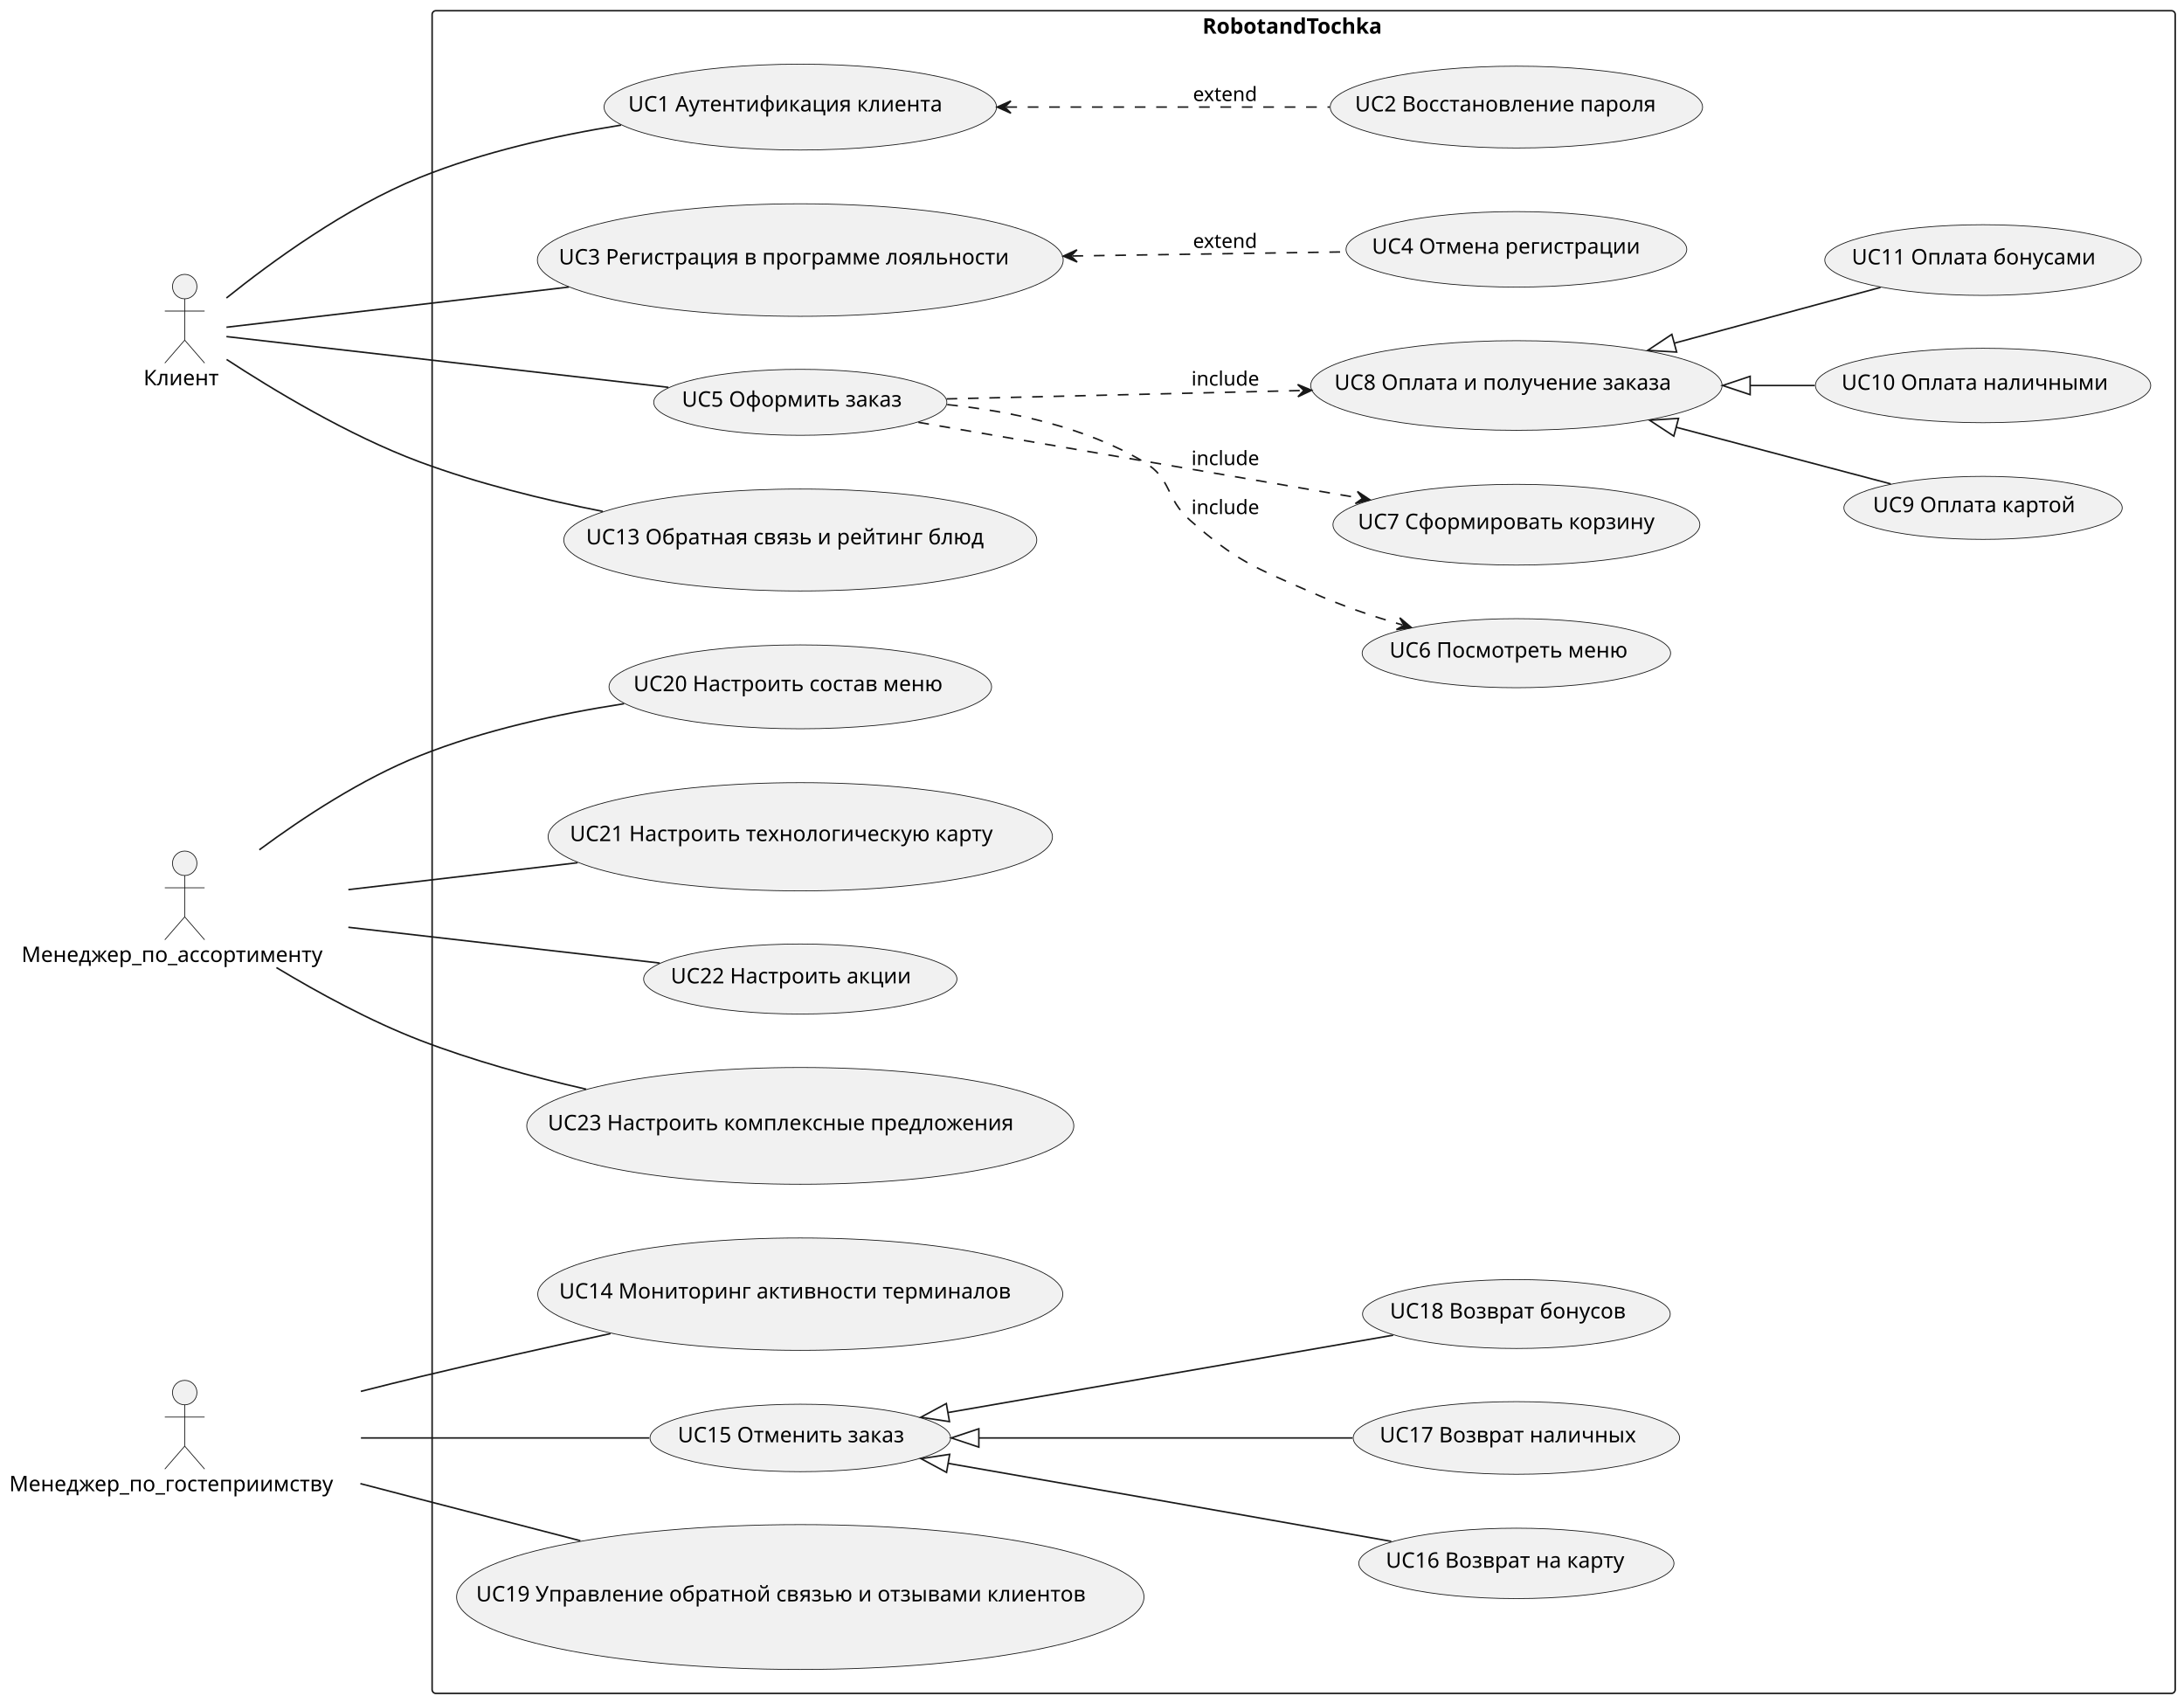
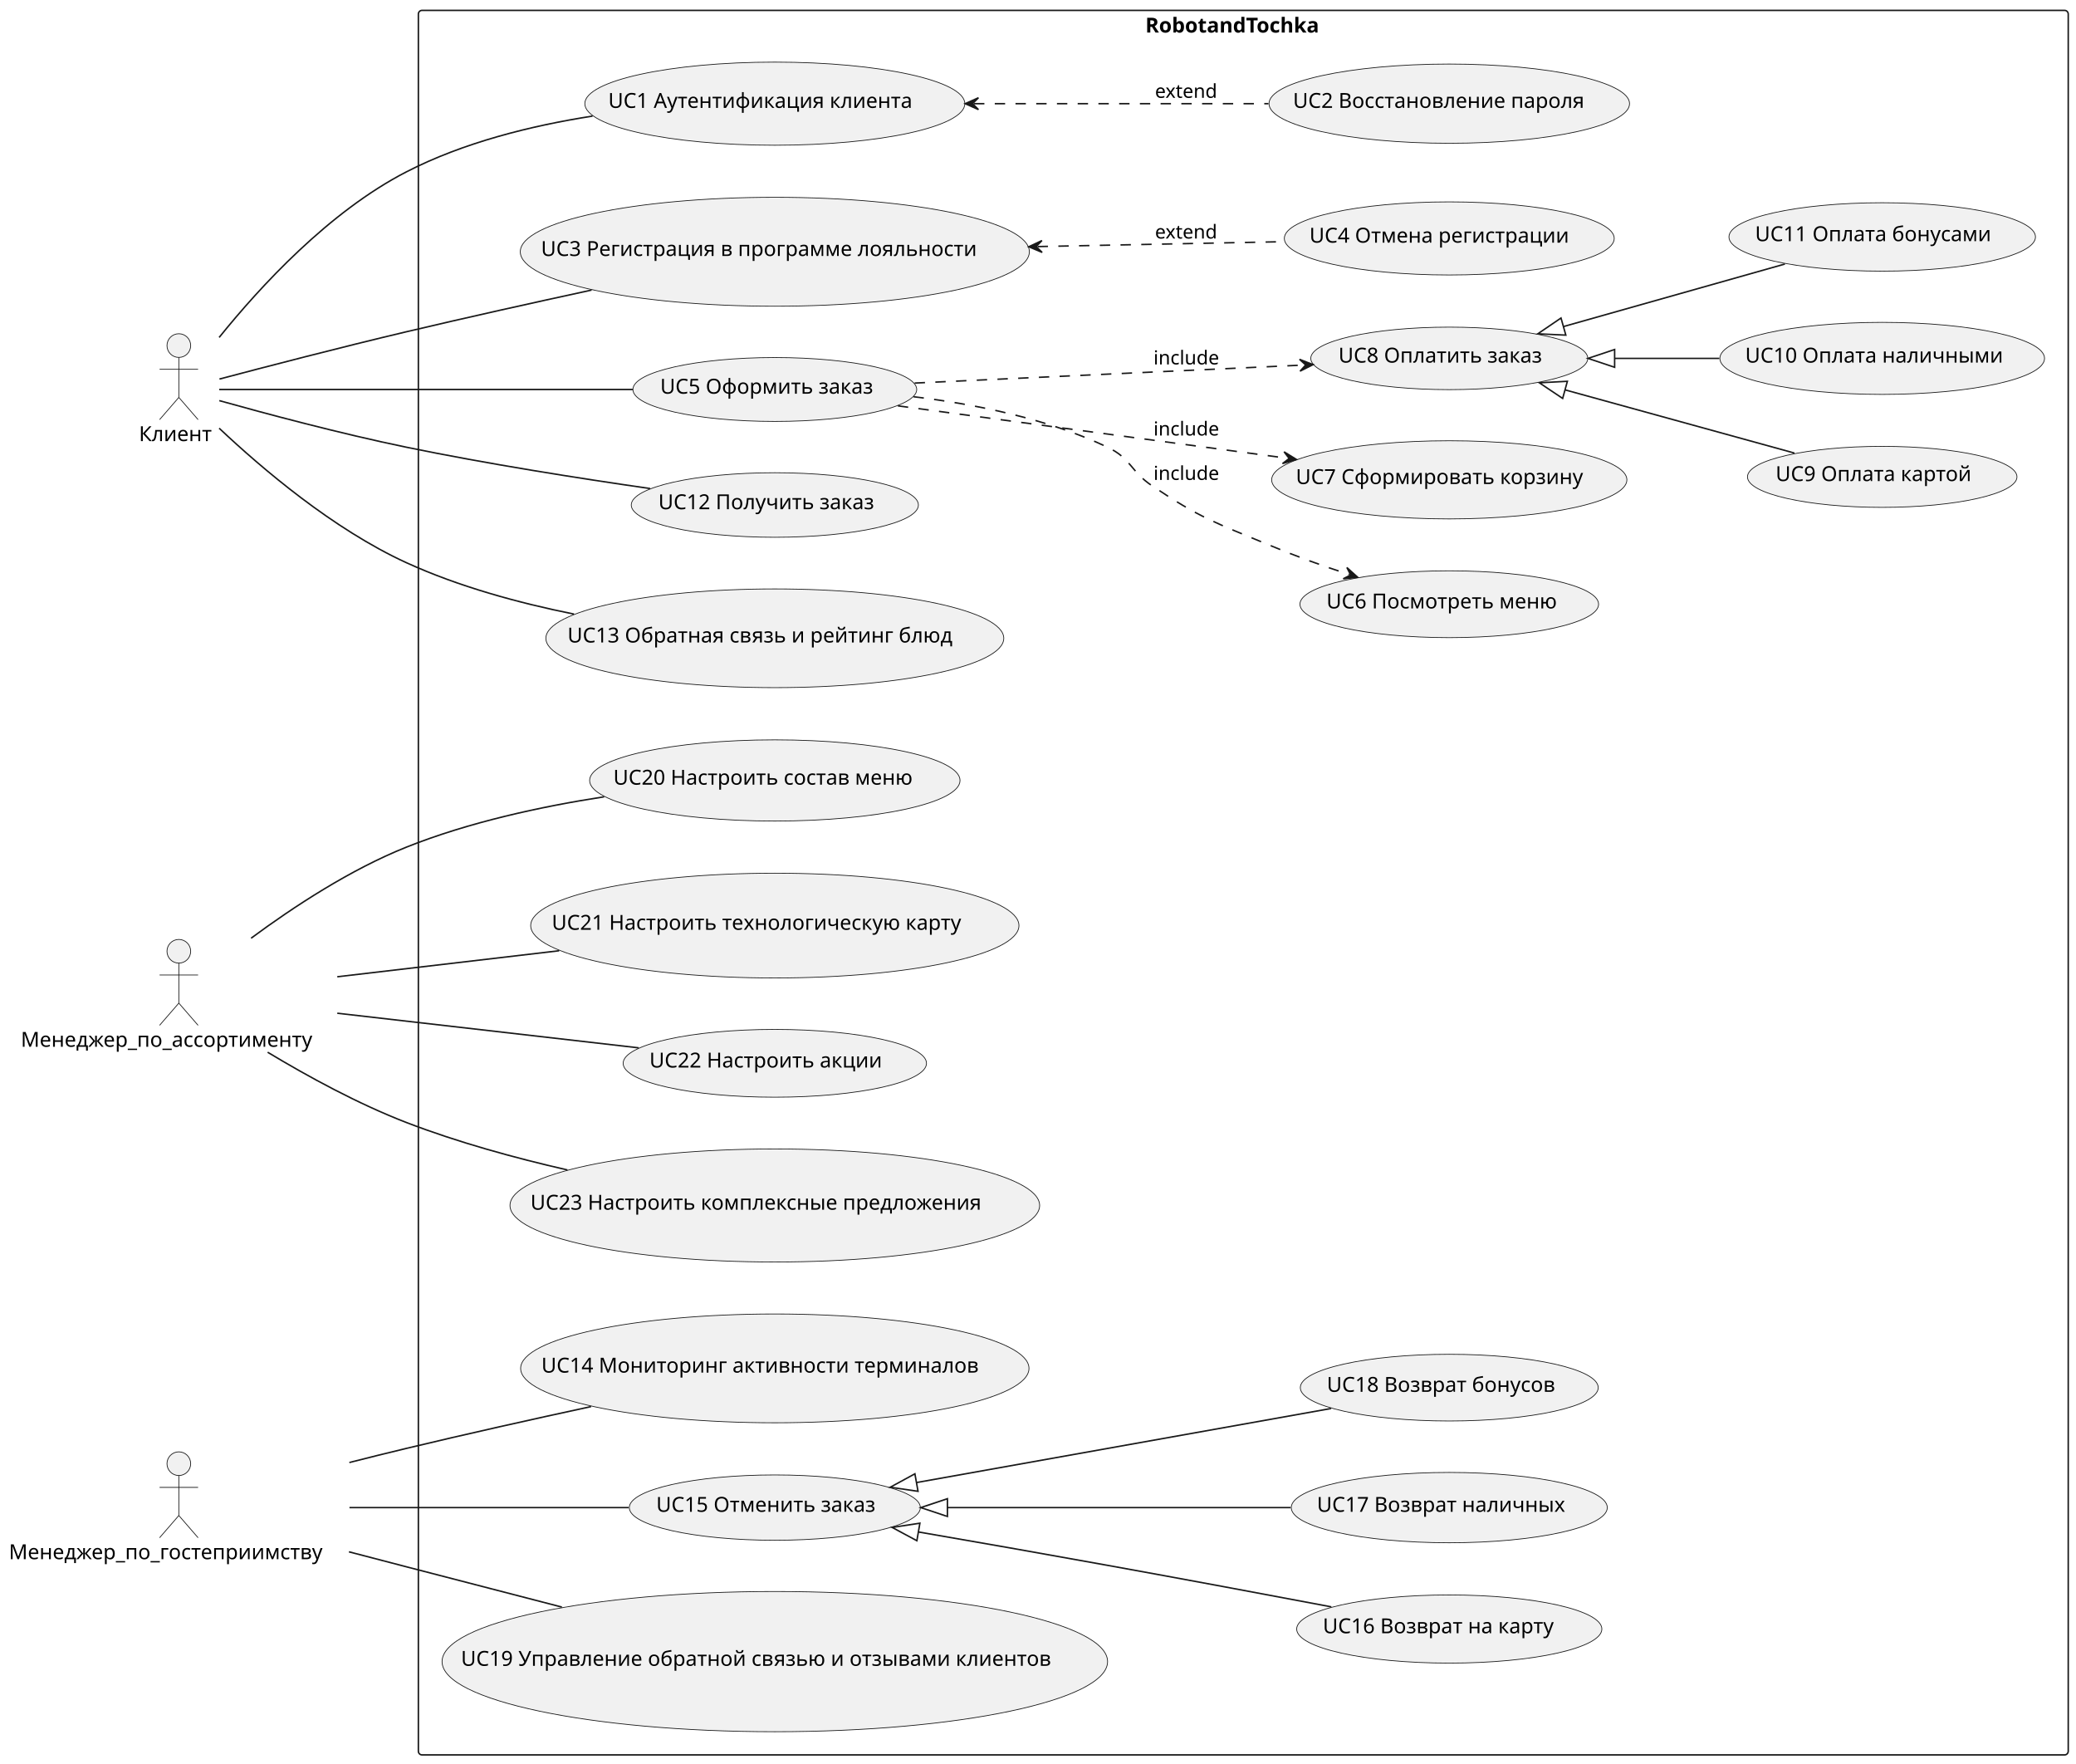
- <svg xmlns="http://www.w3.org/2000/svg" contentStyleType="text/css" height="1113px" preserveAspectRatio="none" style="width:1428px;height:1113px;background:#FFFFFF;" version="1.1" viewBox="0 0 1428 1113" width="1428px" zoomAndPan="magnify">
+ <svg xmlns="http://www.w3.org/2000/svg" contentStyleType="text/css" height="1191px" preserveAspectRatio="none" style="width:1402px;height:1191px;background:#FFFFFF;" version="1.1" viewBox="0 0 1402 1191" width="1402px" zoomAndPan="magnify">
  <defs />
  <g>
    <g id="cluster_RobotandTochka">
-       <rect fill="none" height="1100" rx="2.5" ry="2.5" style="stroke:#181818;stroke-width:1.0;" width="1139.72" x="282.54" y="7" />
-       <text fill="#000000" font-family="sans-serif" font-size="14" font-weight="bold" lengthAdjust="spacing" textLength="132.357" x="786.221" y="21.995">RobotandTochka</text>
+       <rect fill="none" height="1178" rx="2.5" ry="2.5" style="stroke:#181818;stroke-width:1.0;" width="1114.22" x="282.54" y="7" />
+       <text fill="#000000" font-family="sans-serif" font-size="14" font-weight="bold" lengthAdjust="spacing" textLength="132.357" x="773.471" y="21.995">RobotandTochka</text>
    </g>
    <g id="elem_UC1">
      <ellipse cx="523.27" cy="70.004" fill="#F1F1F1" rx="128.32" ry="28.064" style="stroke:#181818;stroke-width:0.5;" />
      <text fill="#000000" font-family="sans-serif" font-size="14" lengthAdjust="spacing" textLength="225.025" x="410.758" y="72.851">UC1 Аутентификация клиента</text>
    </g>
    <g id="elem_UC2">
-       <ellipse cx="991.488" cy="70" fill="#F1F1F1" rx="121.748" ry="26.75" style="stroke:#181818;stroke-width:0.5;" />
-       <text fill="#000000" font-family="sans-serif" font-size="14" lengthAdjust="spacing" textLength="211.08" x="885.948" y="72.846">UС2 Восстановление пароля</text>
+       <ellipse cx="978.748" cy="70" fill="#F1F1F1" rx="121.748" ry="26.75" style="stroke:#181818;stroke-width:0.5;" />
+       <text fill="#000000" font-family="sans-serif" font-size="14" lengthAdjust="spacing" textLength="211.08" x="873.208" y="72.846">UС2 Восстановление пароля</text>
    </g>
    <g id="elem_UC3">
      <ellipse cx="523.271" cy="170" fill="#F1F1F1" rx="171.901" ry="36.78" style="stroke:#181818;stroke-width:0.5;" />
      <text fill="#000000" font-family="sans-serif" font-size="14" lengthAdjust="spacing" textLength="315.827" x="365.358" y="172.847">UС3 Регистрация в программе лояльности</text>
    </g>
    <g id="elem_UC4">
-       <ellipse cx="991.493" cy="163.001" fill="#F1F1F1" rx="111.403" ry="24.681" style="stroke:#181818;stroke-width:0.5;" />
-       <text fill="#000000" font-family="sans-serif" font-size="14" lengthAdjust="spacing" textLength="188.911" x="897.038" y="165.847">UС4 Отмена регистрации</text>
+       <ellipse cx="978.753" cy="161.001" fill="#F1F1F1" rx="111.403" ry="24.681" style="stroke:#181818;stroke-width:0.5;" />
+       <text fill="#000000" font-family="sans-serif" font-size="14" lengthAdjust="spacing" textLength="188.911" x="884.298" y="163.847">UС4 Отмена регистрации</text>
    </g>
    <g id="elem_UC5">
      <ellipse cx="523.268" cy="262.998" fill="#F1F1F1" rx="95.838" ry="21.568" style="stroke:#181818;stroke-width:0.5;" />
      <text fill="#000000" font-family="sans-serif" font-size="14" lengthAdjust="spacing" textLength="154.841" x="445.848" y="265.844">UC5 Оформить заказ</text>
    </g>
    <g id="elem_UC6">
-       <ellipse cx="991.487" cy="426.999" fill="#F1F1F1" rx="100.847" ry="22.569" style="stroke:#181818;stroke-width:0.5;" />
-       <text fill="#000000" font-family="sans-serif" font-size="14" lengthAdjust="spacing" textLength="165.922" x="908.526" y="429.846">UC6 Посмотреть меню</text>
+       <ellipse cx="978.747" cy="407.999" fill="#F1F1F1" rx="100.847" ry="22.569" style="stroke:#181818;stroke-width:0.5;" />
+       <text fill="#000000" font-family="sans-serif" font-size="14" lengthAdjust="spacing" textLength="165.922" x="895.786" y="410.846">UC6 Посмотреть меню</text>
    </g>
    <g id="elem_UC7">
-       <ellipse cx="991.489" cy="343.002" fill="#F1F1F1" rx="119.959" ry="26.392" style="stroke:#181818;stroke-width:0.5;" />
-       <text fill="#000000" font-family="sans-serif" font-size="14" lengthAdjust="spacing" textLength="207.266" x="887.856" y="345.848">UC7 Сформировать корзину</text>
+       <ellipse cx="978.749" cy="324.002" fill="#F1F1F1" rx="119.959" ry="26.392" style="stroke:#181818;stroke-width:0.5;" />
+       <text fill="#000000" font-family="sans-serif" font-size="14" lengthAdjust="spacing" textLength="207.266" x="875.116" y="326.848">UC7 Сформировать корзину</text>
    </g>
    <g id="elem_UC8">
-       <ellipse cx="991.495" cy="251.999" fill="#F1F1F1" rx="134.495" ry="29.299" style="stroke:#181818;stroke-width:0.5;" />
-       <text fill="#000000" font-family="sans-serif" font-size="14" lengthAdjust="spacing" textLength="238.048" x="872.471" y="254.846">UC8 Оплата и получение заказа</text>
+       <ellipse cx="978.752" cy="241.996" fill="#F1F1F1" rx="93.532" ry="21.107" style="stroke:#181818;stroke-width:0.5;" />
+       <text fill="#000000" font-family="sans-serif" font-size="14" lengthAdjust="spacing" textLength="149.693" x="903.906" y="244.843">UC8 Оплатить заказ</text>
    </g>
    <g id="elem_UC9">
-       <ellipse cx="1296.622" cy="332" fill="#F1F1F1" rx="91.002" ry="20.6" style="stroke:#181818;stroke-width:0.5;" />
-       <text fill="#000000" font-family="sans-serif" font-size="14" lengthAdjust="spacing" textLength="144.006" x="1224.619" y="334.847">UС9 Оплата картой</text>
+       <ellipse cx="1271.132" cy="322" fill="#F1F1F1" rx="91.002" ry="20.6" style="stroke:#181818;stroke-width:0.5;" />
+       <text fill="#000000" font-family="sans-serif" font-size="14" lengthAdjust="spacing" textLength="144.006" x="1199.129" y="324.847">UС9 Оплата картой</text>
    </g>
    <g id="elem_UC10">
-       <ellipse cx="1296.615" cy="251.997" fill="#F1F1F1" rx="109.635" ry="24.327" style="stroke:#181818;stroke-width:0.5;" />
-       <text fill="#000000" font-family="sans-serif" font-size="14" lengthAdjust="spacing" textLength="185.09" x="1204.07" y="254.844">UС10 Оплата наличными</text>
+       <ellipse cx="1271.125" cy="241.997" fill="#F1F1F1" rx="109.635" ry="24.327" style="stroke:#181818;stroke-width:0.5;" />
+       <text fill="#000000" font-family="sans-serif" font-size="14" lengthAdjust="spacing" textLength="185.09" x="1178.58" y="244.844">UС10 Оплата наличными</text>
    </g>
    <g id="elem_UC11">
-       <ellipse cx="1296.622" cy="170" fill="#F1F1F1" rx="103.502" ry="23.1" style="stroke:#181818;stroke-width:0.5;" />
-       <text fill="#000000" font-family="sans-serif" font-size="14" lengthAdjust="spacing" textLength="171.746" x="1210.749" y="172.847">UС11 Оплата бонусами</text>
+       <ellipse cx="1271.132" cy="160" fill="#F1F1F1" rx="103.502" ry="23.1" style="stroke:#181818;stroke-width:0.5;" />
+       <text fill="#000000" font-family="sans-serif" font-size="14" lengthAdjust="spacing" textLength="171.746" x="1185.259" y="162.847">UС11 Оплата бонусами</text>
+     </g>
+     <g id="elem_UC12">
+       <ellipse cx="523.274" cy="341.003" fill="#F1F1F1" rx="96.964" ry="21.793" style="stroke:#181818;stroke-width:0.5;" />
+       <text fill="#000000" font-family="sans-serif" font-size="14" lengthAdjust="spacing" textLength="157.343" x="444.602" y="343.849">UC12 Получить заказ</text>
    </g>
    <g id="elem_UC13">
-       <ellipse cx="523.271" cy="353.004" fill="#F1F1F1" rx="154.621" ry="33.324" style="stroke:#181818;stroke-width:0.5;" />
-       <text fill="#000000" font-family="sans-serif" font-size="14" lengthAdjust="spacing" textLength="280.089" x="383.226" y="355.851">UС13 Обратная связь и рейтинг блюд</text>
+       <ellipse cx="523.271" cy="431.004" fill="#F1F1F1" rx="154.621" ry="33.324" style="stroke:#181818;stroke-width:0.5;" />
+       <text fill="#000000" font-family="sans-serif" font-size="14" lengthAdjust="spacing" textLength="280.089" x="383.226" y="433.851">UС13 Обратная связь и рейтинг блюд</text>
    </g>
    <g id="elem_UC14">
-       <ellipse cx="523.266" cy="846.001" fill="#F1F1F1" rx="171.656" ry="36.731" style="stroke:#181818;stroke-width:0.5;" />
-       <text fill="#000000" font-family="sans-serif" font-size="14" lengthAdjust="spacing" textLength="315.321" x="365.605" y="848.848">UC14 Мониторинг активности терминалов</text>
+       <ellipse cx="523.266" cy="924.001" fill="#F1F1F1" rx="171.656" ry="36.731" style="stroke:#181818;stroke-width:0.5;" />
+       <text fill="#000000" font-family="sans-serif" font-size="14" lengthAdjust="spacing" textLength="315.321" x="365.605" y="926.848">UC14 Мониторинг активности терминалов</text>
    </g>
    <g id="elem_UC15">
-       <ellipse cx="523.275" cy="940.005" fill="#F1F1F1" rx="98.275" ry="22.055" style="stroke:#181818;stroke-width:0.5;" />
-       <text fill="#000000" font-family="sans-serif" font-size="14" lengthAdjust="spacing" textLength="160.248" x="443.151" y="942.852">UC15 Отменить заказ</text>
+       <ellipse cx="523.275" cy="1018.005" fill="#F1F1F1" rx="98.275" ry="22.055" style="stroke:#181818;stroke-width:0.5;" />
+       <text fill="#000000" font-family="sans-serif" font-size="14" lengthAdjust="spacing" textLength="160.248" x="443.151" y="1020.852">UC15 Отменить заказ</text>
    </g>
    <g id="elem_UC16">
-       <ellipse cx="991.485" cy="1022.001" fill="#F1F1F1" rx="103.055" ry="23.011" style="stroke:#181818;stroke-width:0.5;" />
-       <text fill="#000000" font-family="sans-serif" font-size="14" lengthAdjust="spacing" textLength="170.769" x="906.101" y="1024.848">UC16 Возврат на карту</text>
+       <ellipse cx="978.745" cy="1100.001" fill="#F1F1F1" rx="103.055" ry="23.011" style="stroke:#181818;stroke-width:0.5;" />
+       <text fill="#000000" font-family="sans-serif" font-size="14" lengthAdjust="spacing" textLength="170.769" x="893.361" y="1102.848">UC16 Возврат на карту</text>
    </g>
    <g id="elem_UC17">
-       <ellipse cx="991.49" cy="940.004" fill="#F1F1F1" rx="106.72" ry="23.744" style="stroke:#181818;stroke-width:0.5;" />
-       <text fill="#000000" font-family="sans-serif" font-size="14" lengthAdjust="spacing" textLength="178.767" x="902.107" y="942.851">UC17 Возврат наличных</text>
+       <ellipse cx="978.75" cy="1018.004" fill="#F1F1F1" rx="106.72" ry="23.744" style="stroke:#181818;stroke-width:0.5;" />
+       <text fill="#000000" font-family="sans-serif" font-size="14" lengthAdjust="spacing" textLength="178.767" x="889.367" y="1020.851">UC17 Возврат наличных</text>
    </g>
    <g id="elem_UC18">
-       <ellipse cx="991.488" cy="859" fill="#F1F1F1" rx="100.598" ry="22.52" style="stroke:#181818;stroke-width:0.5;" />
-       <text fill="#000000" font-family="sans-serif" font-size="14" lengthAdjust="spacing" textLength="165.375" x="908.801" y="861.846">UС18 Возврат бонусов</text>
+       <ellipse cx="978.748" cy="937" fill="#F1F1F1" rx="100.598" ry="22.52" style="stroke:#181818;stroke-width:0.5;" />
+       <text fill="#000000" font-family="sans-serif" font-size="14" lengthAdjust="spacing" textLength="165.375" x="896.061" y="939.846">UС18 Возврат бонусов</text>
    </g>
    <g id="elem_UC19">
-       <ellipse cx="523.267" cy="1043.995" fill="#F1F1F1" rx="224.727" ry="47.345" style="stroke:#181818;stroke-width:0.5;" />
-       <text fill="#000000" font-family="sans-serif" font-size="14" lengthAdjust="spacing" textLength="423.903" x="311.315" y="1046.842">UC19 Управление обратной связью и отзывами клиентов</text>
+       <ellipse cx="523.267" cy="1121.995" fill="#F1F1F1" rx="224.727" ry="47.345" style="stroke:#181818;stroke-width:0.5;" />
+       <text fill="#000000" font-family="sans-serif" font-size="14" lengthAdjust="spacing" textLength="423.903" x="311.315" y="1124.842">UC19 Управление обратной связью и отзывами клиентов</text>
    </g>
    <g id="elem_UC20">
-       <ellipse cx="523.27" cy="448.996" fill="#F1F1F1" rx="125.08" ry="27.416" style="stroke:#181818;stroke-width:0.5;" />
-       <text fill="#000000" font-family="sans-serif" font-size="14" lengthAdjust="spacing" textLength="218.162" x="414.189" y="451.843">UC20 Настроить состав меню</text>
+       <ellipse cx="523.27" cy="526.996" fill="#F1F1F1" rx="125.08" ry="27.416" style="stroke:#181818;stroke-width:0.5;" />
+       <text fill="#000000" font-family="sans-serif" font-size="14" lengthAdjust="spacing" textLength="218.162" x="414.189" y="529.843">UC20 Настроить состав меню</text>
    </g>
    <g id="elem_UC21">
-       <ellipse cx="523.269" cy="547.004" fill="#F1F1F1" rx="164.869" ry="35.374" style="stroke:#181818;stroke-width:0.5;" />
-       <text fill="#000000" font-family="sans-serif" font-size="14" lengthAdjust="spacing" textLength="301.315" x="372.611" y="549.85">UC21 Настроить технологическую карту</text>
+       <ellipse cx="523.269" cy="625.004" fill="#F1F1F1" rx="164.869" ry="35.374" style="stroke:#181818;stroke-width:0.5;" />
+       <text fill="#000000" font-family="sans-serif" font-size="14" lengthAdjust="spacing" textLength="301.315" x="372.611" y="627.85">UC21 Настроить технологическую карту</text>
    </g>
    <g id="elem_UC22">
-       <ellipse cx="523.267" cy="639.997" fill="#F1F1F1" rx="102.437" ry="22.887" style="stroke:#181818;stroke-width:0.5;" />
-       <text fill="#000000" font-family="sans-serif" font-size="14" lengthAdjust="spacing" textLength="169.415" x="438.56" y="642.844">UC22 Настроить акции</text>
+       <ellipse cx="523.267" cy="717.997" fill="#F1F1F1" rx="102.437" ry="22.887" style="stroke:#181818;stroke-width:0.5;" />
+       <text fill="#000000" font-family="sans-serif" font-size="14" lengthAdjust="spacing" textLength="169.415" x="438.56" y="720.844">UC22 Настроить акции</text>
    </g>
    <g id="elem_UC23">
-       <ellipse cx="523.265" cy="735.999" fill="#F1F1F1" rx="178.845" ry="38.169" style="stroke:#181818;stroke-width:0.5;" />
-       <text fill="#000000" font-family="sans-serif" font-size="14" lengthAdjust="spacing" textLength="330.121" x="358.205" y="738.846">UC23 Настроить комплексные предложения</text>
+       <ellipse cx="523.265" cy="813.999" fill="#F1F1F1" rx="178.845" ry="38.169" style="stroke:#181818;stroke-width:0.5;" />
+       <text fill="#000000" font-family="sans-serif" font-size="14" lengthAdjust="spacing" textLength="330.121" x="358.205" y="816.846">UC23 Настроить комплексные предложения</text>
    </g>
    <g id="elem_ul">
-       <ellipse cx="120.774" cy="187.35" fill="#F1F1F1" rx="8" ry="8" style="stroke:#181818;stroke-width:0.5;" />
-       <path d="M120.774,195.35 L120.774,222.35 M107.774,203.35 L133.774,203.35 M120.774,222.35 L107.774,237.35 M120.774,222.35 L133.774,237.35 " fill="none" style="stroke:#181818;stroke-width:0.5;" />
-       <text fill="#000000" font-family="sans-serif" font-size="14" lengthAdjust="spacing" textLength="53.908" x="93.82" y="251.845">Клиент</text>
+       <ellipse cx="120.774" cy="233.35" fill="#F1F1F1" rx="8" ry="8" style="stroke:#181818;stroke-width:0.5;" />
+       <path d="M120.774,241.35 L120.774,268.35 M107.774,249.35 L133.774,249.35 M120.774,268.35 L107.774,283.35 M120.774,268.35 L133.774,283.35 " fill="none" style="stroke:#181818;stroke-width:0.5;" />
+       <text fill="#000000" font-family="sans-serif" font-size="14" lengthAdjust="spacing" textLength="53.908" x="93.82" y="297.845">Клиент</text>
    </g>
    <g id="elem_manager">
-       <ellipse cx="120.769" cy="564.35" fill="#F1F1F1" rx="8" ry="8" style="stroke:#181818;stroke-width:0.5;" />
-       <path d="M120.769,572.35 L120.769,599.35 M107.769,580.35 L133.769,580.35 M120.769,599.35 L107.769,614.35 M120.769,599.35 L133.769,614.35 " fill="none" style="stroke:#181818;stroke-width:0.5;" />
-       <text fill="#000000" font-family="sans-serif" font-size="14" lengthAdjust="spacing" textLength="213.418" x="14.06" y="628.845">Менеджер_по_ассортименту</text>
+       <ellipse cx="120.769" cy="642.35" fill="#F1F1F1" rx="8" ry="8" style="stroke:#181818;stroke-width:0.5;" />
+       <path d="M120.769,650.35 L120.769,677.35 M107.769,658.35 L133.769,658.35 M120.769,677.35 L107.769,692.35 M120.769,677.35 L133.769,692.35 " fill="none" style="stroke:#181818;stroke-width:0.5;" />
+       <text fill="#000000" font-family="sans-serif" font-size="14" lengthAdjust="spacing" textLength="213.418" x="14.06" y="706.845">Менеджер_по_ассортименту</text>
    </g>
    <g id="elem_hosp">
-       <ellipse cx="120.772" cy="910.35" fill="#F1F1F1" rx="8" ry="8" style="stroke:#181818;stroke-width:0.5;" />
-       <path d="M120.772,918.35 L120.772,945.35 M107.772,926.35 L133.772,926.35 M120.772,945.35 L107.772,960.35 M120.772,945.35 L133.772,960.35 " fill="none" style="stroke:#181818;stroke-width:0.5;" />
-       <text fill="#000000" font-family="sans-serif" font-size="14" lengthAdjust="spacing" textLength="229.544" x="6" y="974.845">Менеджер_по_гостеприимству</text>
+       <ellipse cx="120.772" cy="988.35" fill="#F1F1F1" rx="8" ry="8" style="stroke:#181818;stroke-width:0.5;" />
+       <path d="M120.772,996.35 L120.772,1023.35 M107.772,1004.35 L133.772,1004.35 M120.772,1023.35 L107.772,1038.35 M120.772,1023.35 L133.772,1038.35 " fill="none" style="stroke:#181818;stroke-width:0.5;" />
+       <text fill="#000000" font-family="sans-serif" font-size="14" lengthAdjust="spacing" textLength="229.544" x="6" y="1052.845">Менеджер_по_гостеприимству</text>
    </g>
    <g id="link_ul_UC1">
-       <path d="M148.05,194.81 C177.1,171.49 226.19,135.53 274.54,116 C315.91,99.29 363.65,88.59 406.1,81.77 " fill="none" id="ul-UC1" style="stroke:#181818;stroke-width:1.0;" />
+       <path d="M148.01,227.85 C175.59,193.62 222.17,142.93 274.54,116 C312.96,96.25 358.6,84.89 400.17,78.39 " fill="none" id="ul-UC1" style="stroke:#181818;stroke-width:1.0;" />
    </g>
    <g id="link_ul_UC3">
-       <path d="M148.05,213.92 C193.21,208.62 288.72,197.41 371.95,187.64 " fill="none" id="ul-UC3" style="stroke:#181818;stroke-width:1.0;" />
+       <path d="M148.2,255.95 C178.6,247.91 230.06,234.52 274.54,224 C315.13,214.4 359.61,204.51 399.54,195.86 " fill="none" id="ul-UC3" style="stroke:#181818;stroke-width:1.0;" />
    </g>
    <g id="link_ul_UC5">
-       <path d="M148.05,220.02 C205.74,226.64 345.6,242.71 437.04,253.21 " fill="none" id="ul-UC5" style="stroke:#181818;stroke-width:1.0;" />
+       <path d="M148.05,263 C203.74,263 336,263 427.36,263 " fill="none" id="ul-UC5" style="stroke:#181818;stroke-width:1.0;" />
+     </g>
+     <g id="link_ul_UC12">
+       <path d="M148.09,270.52 C178.4,278.99 229.77,292.78 274.54,302 C329.02,313.22 390.82,322.95 439.06,329.89 " fill="none" id="ul-UC12" style="stroke:#181818;stroke-width:1.0;" />
    </g>
    <g id="link_ul_UC13">
-       <path d="M148.16,234.98 C177.7,254.3 227.59,284.57 274.54,302 C312.42,316.06 355.06,326.6 394.16,334.33 " fill="none" id="ul-UC13" style="stroke:#181818;stroke-width:1.0;" />
+       <path d="M148,289.15 C176.62,316.13 225.01,357.38 274.54,380 C309.69,396.05 349.95,407.09 387.65,414.67 " fill="none" id="ul-UC13" style="stroke:#181818;stroke-width:1.0;" />
    </g>
    <g id="link_UC1_UC2">
-       <path d="M657.98,70 C725.78,70 802.65,70 869.43,70 " fill="none" id="UC1-backto-UC2" style="stroke:#181818;stroke-width:1.0;stroke-dasharray:7.0,7.0;" />
-       <polygon fill="#181818" points="651.98,70,660.98,74,656.98,70,660.98,66,651.98,70" style="stroke:#181818;stroke-width:1.0;" />
+       <path d="M657.8,70 C721.98,70 793.37,70 856.63,70 " fill="none" id="UC1-backto-UC2" style="stroke:#181818;stroke-width:1.0;stroke-dasharray:7.0,7.0;" />
+       <polygon fill="#181818" points="651.8,70,660.8,74,656.8,70,660.8,66,651.8,70" style="stroke:#181818;stroke-width:1.0;" />
      <text fill="#000000" font-family="sans-serif" font-size="13" lengthAdjust="spacing" textLength="45.278" x="780" y="66.067">extend</text>
    </g>
    <g id="link_UC3_UC4">
-       <path d="M701.229,167.341 C762.949,166.421 824.94,165.49 880.11,164.66 " fill="none" id="UC3-backto-UC4" style="stroke:#181818;stroke-width:1.0;stroke-dasharray:7.0,7.0;" />
-       <polygon fill="#181818" points="695.23,167.43,704.289,171.295,700.229,167.356,704.169,163.296,695.23,167.43" style="stroke:#181818;stroke-width:1.0;" />
-       <text fill="#000000" font-family="sans-serif" font-size="13" lengthAdjust="spacing" textLength="45.278" x="780" y="162.067">extend</text>
+       <path d="M700.739,166.501 C758.519,165.351 815.49,164.22 867.34,163.19 " fill="none" id="UC3-backto-UC4" style="stroke:#181818;stroke-width:1.0;stroke-dasharray:7.0,7.0;" />
+       <polygon fill="#181818" points="694.74,166.62,703.818,170.44,699.739,166.52,703.659,162.442,694.74,166.62" style="stroke:#181818;stroke-width:1.0;" />
+       <text fill="#000000" font-family="sans-serif" font-size="13" lengthAdjust="spacing" textLength="45.278" x="780" y="161.067">extend</text>
    </g>
    <g id="link_UC5_UC6">
-       <path d="M619.33,264.5 C661.23,268.82 709.56,279.09 748,302 C766.48,313.02 761.82,325.82 778,340 C808.72,366.93 819.59,370.57 857,387 C877.82,396.15 895.589,402.293 917.029,408.533 " fill="none" id="UC5-to-UC6" style="stroke:#181818;stroke-width:1.0;stroke-dasharray:7.0,7.0;" />
-       <polygon fill="#181818" points="922.79,410.21,915.266,403.854,917.989,408.813,913.031,411.536,922.79,410.21" style="stroke:#181818;stroke-width:1.0;" />
-       <text fill="#000000" font-family="sans-serif" font-size="13" lengthAdjust="spacing" textLength="47.1" x="779" y="336.067">include</text>
+       <path d="M616.94,267.89 C658.59,272.88 707.4,282.72 748,302 C763.94,309.57 763.35,318.16 778,328 C810.67,349.94 820.66,352.88 857,368 C876.16,375.97 891.825,381.632 911.205,387.942 " fill="none" id="UC5-to-UC6" style="stroke:#181818;stroke-width:1.0;stroke-dasharray:7.0,7.0;" />
+       <polygon fill="#181818" points="916.91,389.8,909.591,383.21,912.156,388.252,907.114,390.817,916.91,389.8" style="stroke:#181818;stroke-width:1.0;" />
+       <text fill="#000000" font-family="sans-serif" font-size="13" lengthAdjust="spacing" textLength="47.1" x="779" y="324.067">include</text>
    </g>
    <g id="link_UC5_UC7">
-       <path d="M600.48,276.08 C681.16,289.92 802.726,310.786 889.826,325.726 " fill="none" id="UC5-to-UC7" style="stroke:#181818;stroke-width:1.0;stroke-dasharray:7.0,7.0;" />
-       <polygon fill="#181818" points="895.74,326.74,887.546,321.276,890.812,325.895,886.193,329.161,895.74,326.74" style="stroke:#181818;stroke-width:1.0;" />
-       <text fill="#000000" font-family="sans-serif" font-size="13" lengthAdjust="spacing" textLength="47.1" x="779" y="304.067">include</text>
+       <path d="M606.39,274.05 C681.94,284.21 788.304,298.52 869.624,309.46 " fill="none" id="UC5-to-UC7" style="stroke:#181818;stroke-width:1.0;stroke-dasharray:7.0,7.0;" />
+       <polygon fill="#181818" points="875.57,310.26,867.184,305.096,870.615,309.593,866.117,313.024,875.57,310.26" style="stroke:#181818;stroke-width:1.0;" />
+       <text fill="#000000" font-family="sans-serif" font-size="13" lengthAdjust="spacing" textLength="47.1" x="779" y="294.067">include</text>
    </g>
    <g id="link_UC5_UC8">
-       <path d="M618.9,260.77 C687.57,259.15 775.392,257.071 851.572,255.281 " fill="none" id="UC5-to-UC8" style="stroke:#181818;stroke-width:1.0;stroke-dasharray:7.0,7.0;" />
-       <polygon fill="#181818" points="857.57,255.14,848.479,251.352,852.571,255.257,848.666,259.35,857.57,255.14" style="stroke:#181818;stroke-width:1.0;" />
-       <text fill="#000000" font-family="sans-serif" font-size="13" lengthAdjust="spacing" textLength="47.1" x="779" y="252.067">include</text>
+       <path d="M617.68,258.67 C696.5,255.02 802.666,250.108 880.786,246.488 " fill="none" id="UC5-to-UC8" style="stroke:#181818;stroke-width:1.0;stroke-dasharray:7.0,7.0;" />
+       <polygon fill="#181818" points="886.78,246.21,877.605,242.631,881.785,246.441,877.975,250.622,886.78,246.21" style="stroke:#181818;stroke-width:1.0;" />
+       <text fill="#000000" font-family="sans-serif" font-size="13" lengthAdjust="spacing" textLength="47.1" x="779" y="246.067">include</text>
    </g>
    <g id="link_UC8_UC9">
-       <path d="M1095.954,279.302 C1146.364,292.602 1191.34,304.48 1236.28,316.34 " fill="none" id="UC8-backto-UC9" style="stroke:#181818;stroke-width:1.0;" />
-       <polygon fill="none" points="1078.55,274.71,1094.424,285.103,1097.485,273.5,1078.55,274.71" style="stroke:#181818;stroke-width:1.0;" />
+       <path d="M1056.914,263.259 C1107.384,277.159 1161.85,292.17 1211.88,305.95 " fill="none" id="UC8-backto-UC9" style="stroke:#181818;stroke-width:1.0;" />
+       <polygon fill="none" points="1039.56,258.48,1055.321,269.044,1058.507,257.475,1039.56,258.48" style="stroke:#181818;stroke-width:1.0;" />
    </g>
    <g id="link_UC8_UC10">
-       <path d="M1144.33,252 C1164.47,252 1167.04,252 1186.58,252 " fill="none" id="UC8-backto-UC10" style="stroke:#181818;stroke-width:1.0;" />
-       <polygon fill="none" points="1126.33,252,1144.33,258,1144.33,246,1126.33,252" style="stroke:#181818;stroke-width:1.0;" />
+       <path d="M1090.42,242 C1118.64,242 1131.92,242 1161.11,242 " fill="none" id="UC8-backto-UC10" style="stroke:#181818;stroke-width:1.0;" />
+       <polygon fill="none" points="1072.42,242,1090.42,248,1090.42,236,1072.42,242" style="stroke:#181818;stroke-width:1.0;" />
    </g>
    <g id="link_UC8_UC11">
-       <path d="M1094.706,224.35 C1142.876,211.32 1184.9,199.95 1229.57,187.87 " fill="none" id="UC8-backto-UC11" style="stroke:#181818;stroke-width:1.0;" />
-       <polygon fill="none" points="1077.33,229.05,1096.272,230.142,1093.139,218.558,1077.33,229.05" style="stroke:#181818;stroke-width:1.0;" />
+       <path d="M1055.832,220.517 C1104.222,206.847 1155.43,192.39 1205.39,178.28 " fill="none" id="UC8-backto-UC11" style="stroke:#181818;stroke-width:1.0;" />
+       <polygon fill="none" points="1038.51,225.41,1057.463,226.291,1054.201,214.743,1038.51,225.41" style="stroke:#181818;stroke-width:1.0;" />
    </g>
    <g id="link_hosp_UC14">
-       <path d="M235.93,909.56 C248.93,906.25 262.01,903 274.54,900 C314.99,890.3 359.34,880.4 399.19,871.78 " fill="none" id="hosp-UC14" style="stroke:#181818;stroke-width:1.0;" />
+       <path d="M235.93,987.56 C248.93,984.25 262.01,981 274.54,978 C314.99,968.3 359.34,958.4 399.19,949.78 " fill="none" id="hosp-UC14" style="stroke:#181818;stroke-width:1.0;" />
    </g>
    <g id="link_hosp_UC15">
-       <path d="M236,940 C295.54,940 367.6,940 424.52,940 " fill="none" id="hosp-UC15" style="stroke:#181818;stroke-width:1.0;" />
+       <path d="M236,1018 C295.54,1018 367.6,1018 424.52,1018 " fill="none" id="hosp-UC15" style="stroke:#181818;stroke-width:1.0;" />
    </g>
    <g id="link_hosp_UC19">
-       <path d="M235.64,969.86 C248.75,973.28 261.94,976.72 274.54,980 C308.51,988.83 345.1,998.31 379.46,1007.19 " fill="none" id="hosp-UC19" style="stroke:#181818;stroke-width:1.0;" />
+       <path d="M235.64,1047.86 C248.75,1051.28 261.94,1054.72 274.54,1058 C308.51,1066.83 345.1,1076.31 379.46,1085.19 " fill="none" id="hosp-UC19" style="stroke:#181818;stroke-width:1.0;" />
    </g>
    <g id="link_UC15_UC16">
-       <path d="M619.924,956.614 C662.934,964.094 699.56,970.48 748,979 C801.9,988.48 862.52,999.23 909.67,1007.61 " fill="none" id="UC15-backto-UC16" style="stroke:#181818;stroke-width:1.0;" />
-       <polygon fill="none" points="602.19,953.53,618.896,962.525,620.952,950.703,602.19,953.53" style="stroke:#181818;stroke-width:1.0;" />
+       <path d="M620.218,1034.452 C663.198,1041.872 699.69,1048.27 748,1057 C798.31,1066.09 854.76,1076.65 899.1,1085.03 " fill="none" id="UC15-backto-UC16" style="stroke:#181818;stroke-width:1.0;" />
+       <polygon fill="none" points="602.48,1031.39,619.197,1040.365,621.238,1028.54,602.48,1031.39" style="stroke:#181818;stroke-width:1.0;" />
    </g>
    <g id="link_UC15_UC17">
-       <path d="M640.01,940 C716.77,940 805.51,940 884.36,940 " fill="none" id="UC15-backto-UC17" style="stroke:#181818;stroke-width:1.0;" />
-       <polygon fill="none" points="622.01,940,640.01,946,640.01,934,622.01,940" style="stroke:#181818;stroke-width:1.0;" />
+       <path d="M639.83,1018 C713.37,1018 796.11,1018 871.65,1018 " fill="none" id="UC15-backto-UC17" style="stroke:#181818;stroke-width:1.0;" />
+       <polygon fill="none" points="621.83,1018,639.83,1024,639.83,1012,621.83,1018" style="stroke:#181818;stroke-width:1.0;" />
    </g>
    <g id="link_UC15_UC18">
-       <path d="M619.774,923.408 C705.404,908.528 824.61,887.82 910.94,872.82 " fill="none" id="UC15-backto-UC18" style="stroke:#181818;stroke-width:1.0;" />
-       <polygon fill="none" points="602.04,926.49,620.802,929.32,618.747,917.497,602.04,926.49" style="stroke:#181818;stroke-width:1.0;" />
+       <path d="M618.919,1001.094 C701.799,986.284 815.3,966.02 898.92,951.08 " fill="none" id="UC15-backto-UC18" style="stroke:#181818;stroke-width:1.0;" />
+       <polygon fill="none" points="601.2,1004.26,619.975,1007,617.864,995.187,601.2,1004.26" style="stroke:#181818;stroke-width:1.0;" />
    </g>
    <g id="link_manager_UC20">
-       <path d="M169.56,555.53 C198.37,534.23 236.71,509.1 274.54,494 C316.56,477.23 365.1,466.67 408.01,460.03 " fill="none" id="manager-UC20" style="stroke:#181818;stroke-width:1.0;" />
+       <path d="M169.56,633.53 C198.37,612.23 236.71,587.1 274.54,572 C316.56,555.23 365.1,544.67 408.01,538.03 " fill="none" id="manager-UC20" style="stroke:#181818;stroke-width:1.0;" />
    </g>
    <g id="link_manager_UC21">
-       <path d="M227.78,581.56 C273.67,576.17 328.11,569.79 377.62,563.98 " fill="none" id="manager-UC21" style="stroke:#181818;stroke-width:1.0;" />
+       <path d="M227.78,659.56 C273.67,654.17 328.11,647.79 377.62,641.98 " fill="none" id="manager-UC21" style="stroke:#181818;stroke-width:1.0;" />
    </g>
    <g id="link_manager_UC22">
-       <path d="M227.78,606.18 C291.17,613.46 370.86,622.61 431.36,629.56 " fill="none" id="manager-UC22" style="stroke:#181818;stroke-width:1.0;" />
+       <path d="M227.78,684.18 C291.17,691.46 370.86,700.61 431.36,707.56 " fill="none" id="manager-UC22" style="stroke:#181818;stroke-width:1.0;" />
    </g>
    <g id="link_manager_UC23">
-       <path d="M180.75,632.52 C208.33,649.12 242.16,667.53 274.54,680 C308.9,693.23 347.2,703.79 383.22,712.01 " fill="none" id="manager-UC23" style="stroke:#181818;stroke-width:1.0;" />
+       <path d="M180.75,710.52 C208.33,727.12 242.16,745.53 274.54,758 C308.9,771.23 347.2,781.79 383.22,790.01 " fill="none" id="manager-UC23" style="stroke:#181818;stroke-width:1.0;" />
    </g>
  </g>
</svg>
